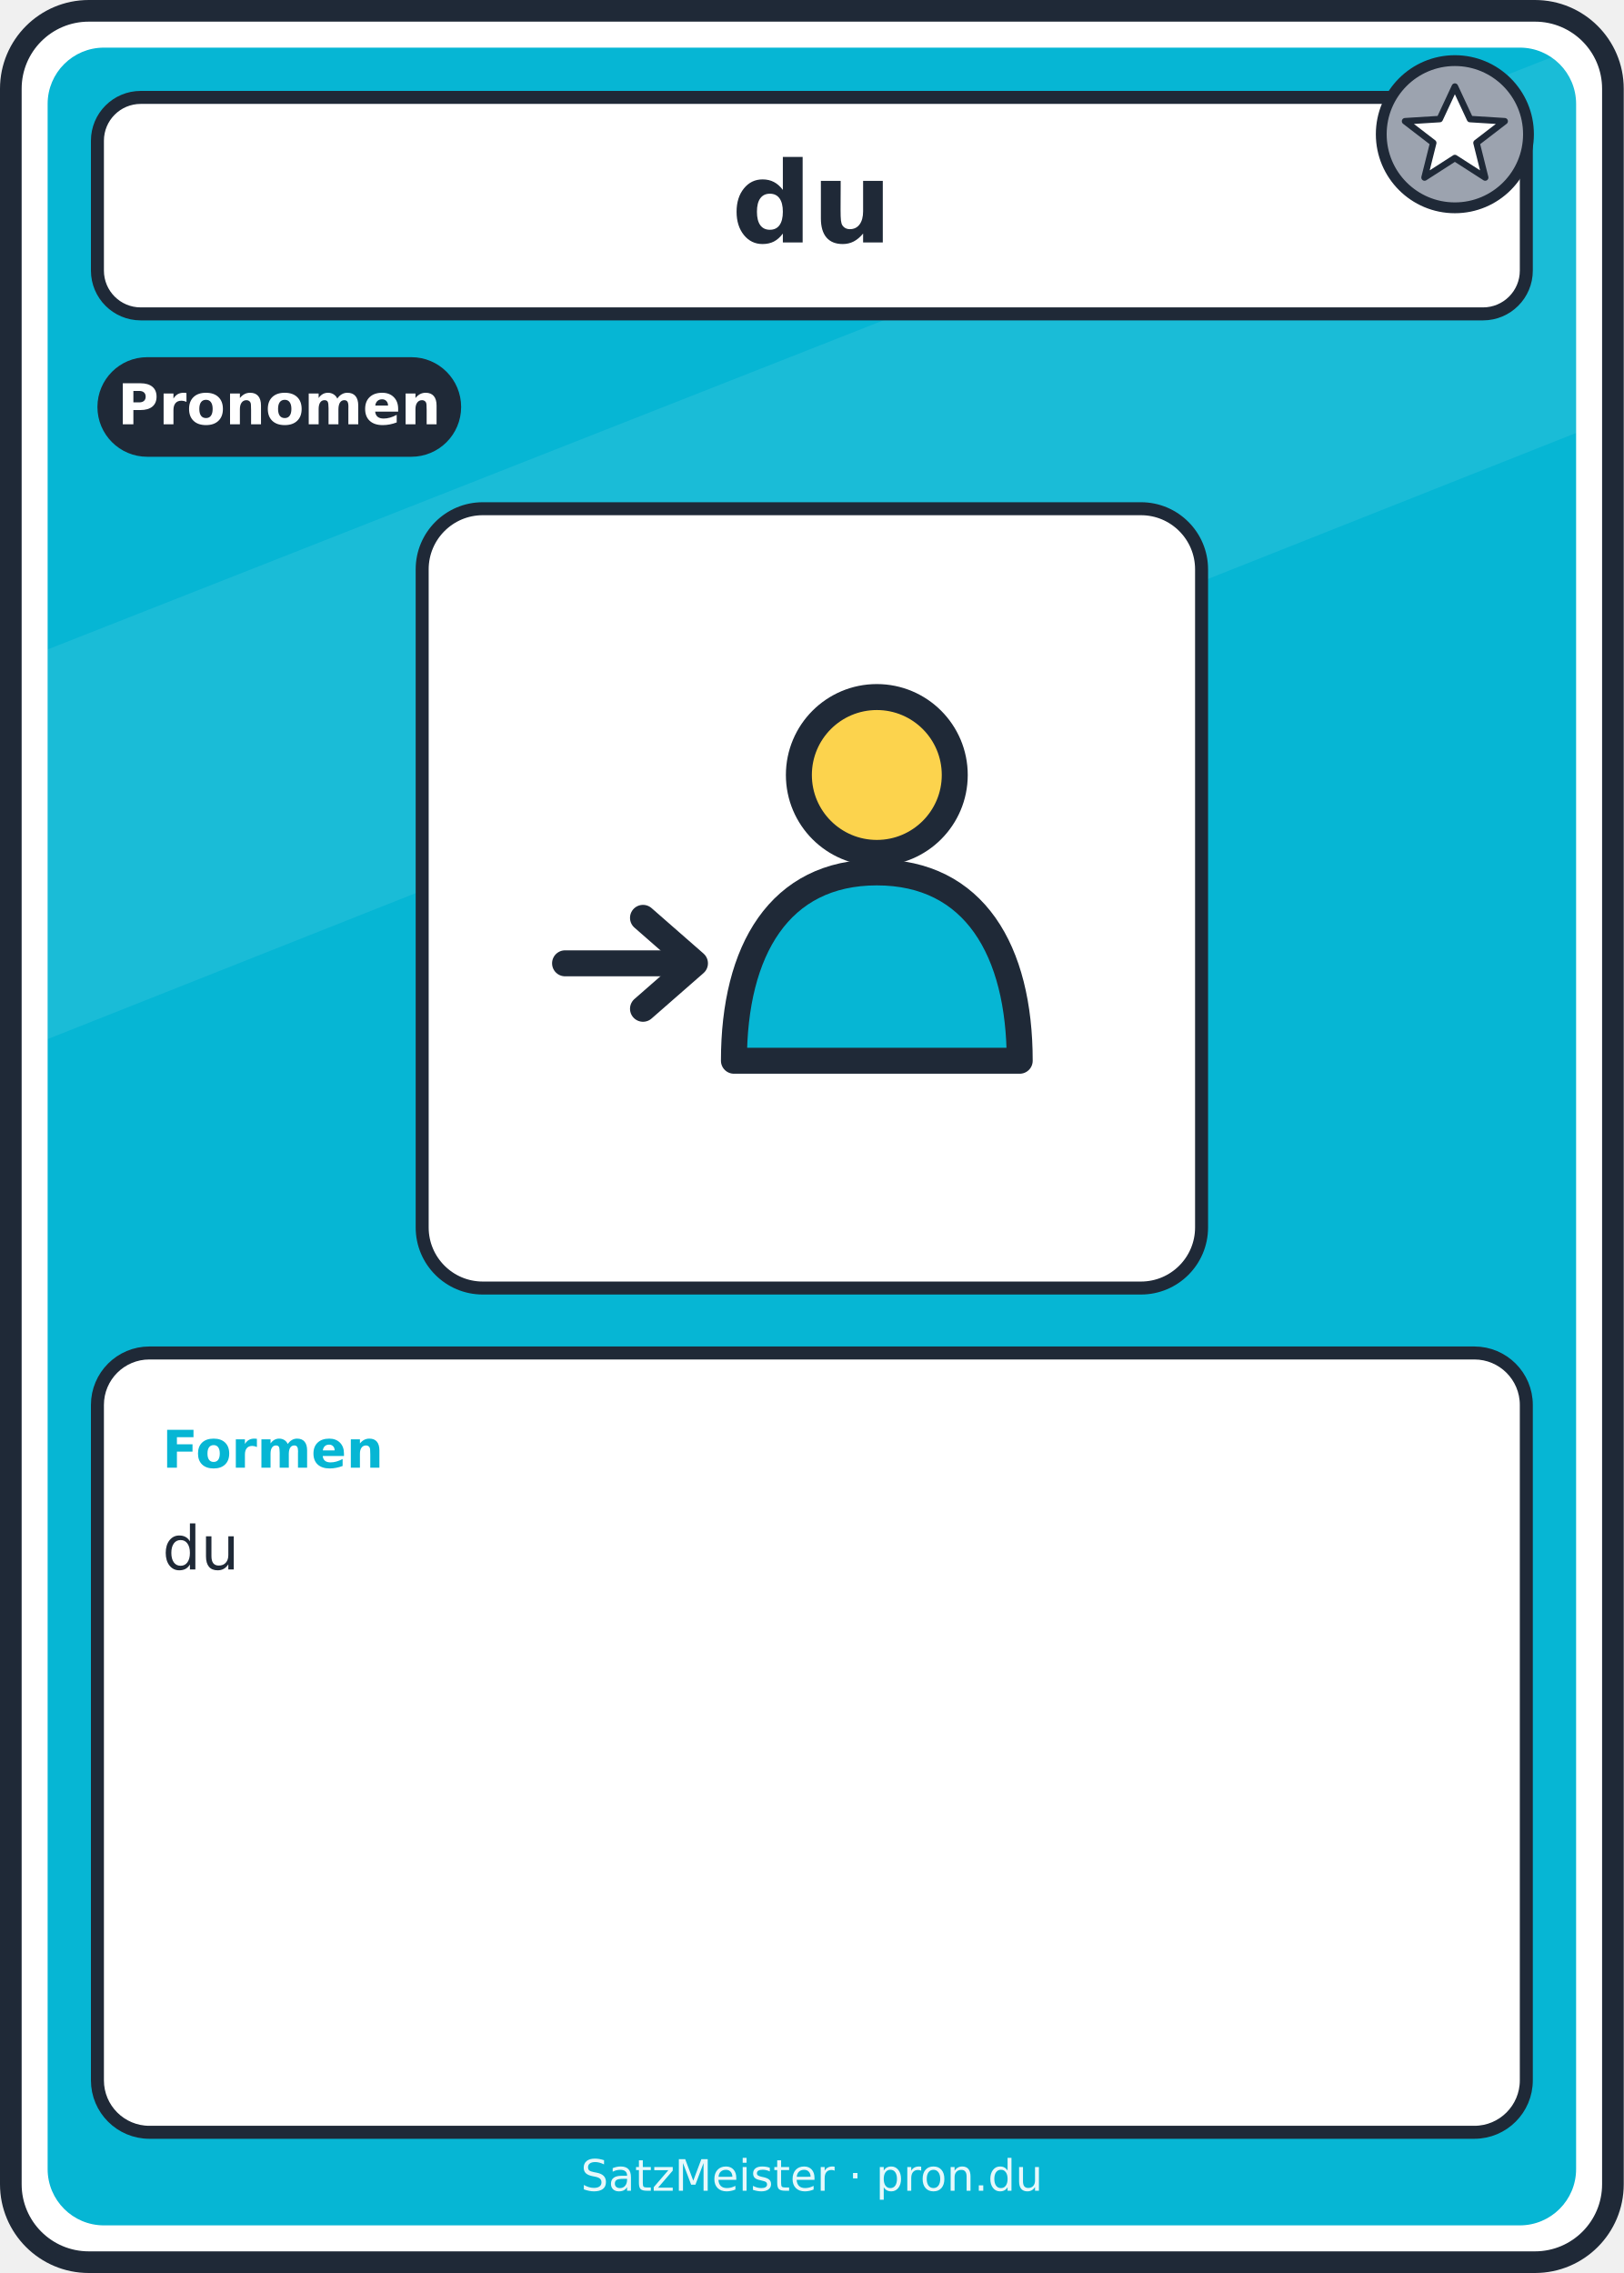
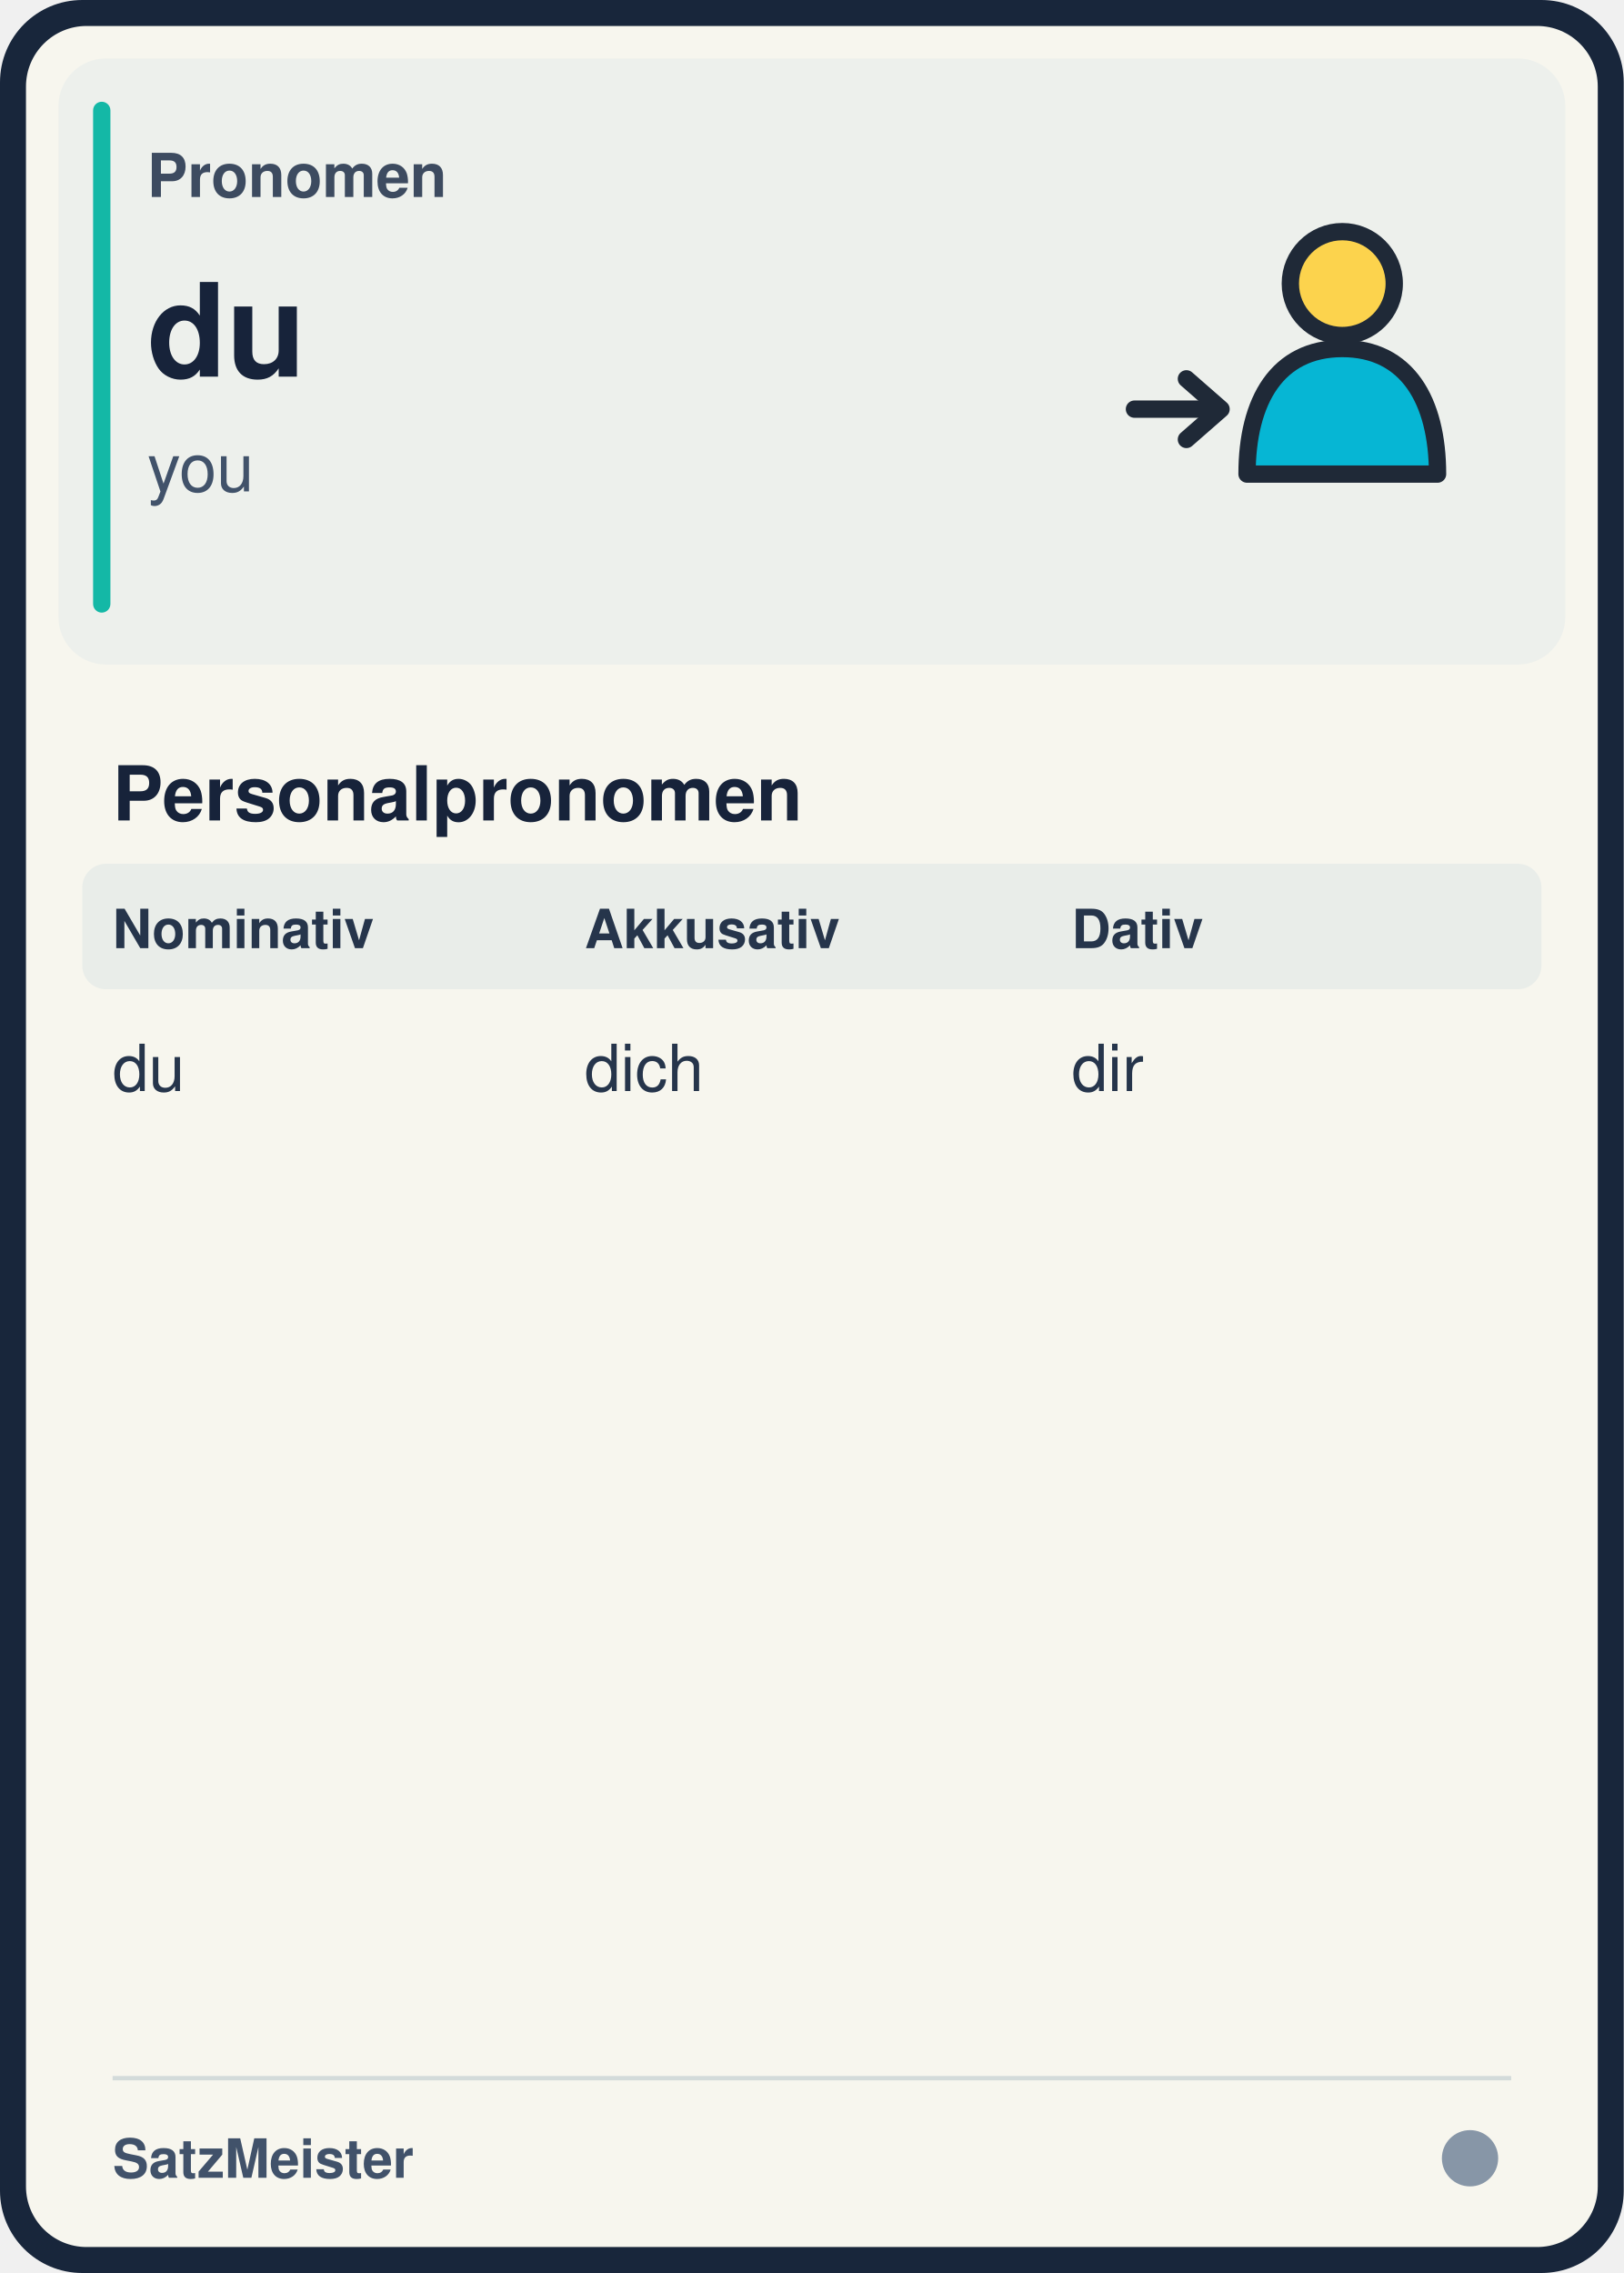
<svg xmlns="http://www.w3.org/2000/svg" viewBox="0 0 750 1050" width="750" height="1050">
-   <g id="card-frame">
-     <rect x="5" y="5" width="740" height="1040" rx="36" ry="36" fill="#ffffff" stroke="#1f2937" stroke-width="10" />
-   </g>
-   <g id="background">
-     <rect x="22" y="22" width="706" height="1006" rx="26" ry="26" fill="#06b6d4" />
-     <path d="M22 300 L728 22 L728 200 L22 480 Z" fill="#ffffff" opacity="0.08" />
-   </g>
-   <g id="name-banner">
-     <rect x="45" y="45" width="660" height="100" rx="20" ry="20" fill="#ffffff" stroke="#1f2937" stroke-width="6" />
-     <text x="375" y="112" text-anchor="middle" font-family="DejaVu Sans, Helvetica, Arial, sans-serif" font-size="52" font-weight="bold" fill="#1f2937">du</text>
-   </g>
-   <g id="rarity-star">
-     <circle cx="672" cy="62" r="34" fill="#9ca3af" stroke="#1f2937" stroke-width="5" />
-     <path d="M672 40 L679 55 L695 56 L682 66 L686 82 L672 73 L658 82 L662 66 L649 56 L665 55 Z" fill="#ffffff" stroke="#1f2937" stroke-width="3" stroke-linejoin="round" />
-   </g>
-   <g id="type-badge">
-     <rect x="45" y="165" width="168" height="46" rx="23" ry="23" fill="#1f2937" />
-     <text x="129" y="196" text-anchor="middle" font-family="DejaVu Sans, Helvetica, Arial, sans-serif" font-size="26" font-weight="bold" fill="#ffffff">Pronomen</text>
-   </g>
-   <g id="icon-area">
-     <rect x="195" y="235" width="360" height="360" rx="28" ry="28" fill="#ffffff" stroke="#1f2937" stroke-width="6" />
-     <g id="icon" transform="translate(225 265) scale(1.5)" fill="none" stroke="#1f2937" stroke-width="8" stroke-linecap="round" stroke-linejoin="round">
+   <rect id="card-frame" width="750" height="1050" rx="38" fill="#18263b" />
+   <rect x="12" y="12" width="726" height="1026" rx="28" fill="#f7f6ee" />
+   <g id="card-heading" font-family="Helvetica, Arial, sans-serif">
+     <rect x="27" y="27" width="696" height="280" rx="22" fill="#edf0ec" />
+     <rect x="43" y="47" width="8" height="236" rx="4" fill="#14b8a6" />
+     <text x="68" y="91" font-size="28" font-weight="bold" fill="#3d4b60">Pronomen</text>
+     <text x="68" y="174" font-size="60" font-weight="bold" fill="#17233a">du</text>
+     <text x="68" y="227" font-size="31" fill="#41526a">you</text>
+     <g id="icon" transform="translate(500 69)" fill="none" stroke="#1f2937" stroke-width="8" stroke-linecap="round" stroke-linejoin="round">
      <circle cx="120" cy="62" r="24" fill="#fcd34d" />
      <path d="M120 92 C90 92 76 116 76 150 L164 150 C164 116 150 92 120 92 Z" fill="#06b6d4" />
      <line x1="24" y1="120" x2="60" y2="120" />
      <polyline points="48,106 64,120 48,134" />
    </g>
  </g>
-   <g id="text-area">
-     <rect x="45" y="625" width="660" height="360" rx="24" ry="24" fill="#ffffff" stroke="#1f2937" stroke-width="6" />
-     <text x="75" y="678" font-family="DejaVu Sans, Helvetica, Arial, sans-serif" font-size="24" font-weight="bold" fill="#06b6d4">Formen</text>
-     <text x="75" y="725" font-family="DejaVu Sans, Helvetica, Arial, sans-serif" font-size="28" fill="#1f2937">du</text>
+   <g id="grammar" font-family="Helvetica, Arial, sans-serif">
+     <text x="52" y="379" font-size="35" font-weight="bold" fill="#17233a">Personalpronomen</text>
+     <rect x="38" y="399" width="674" height="58" rx="11" fill="#e9ede9" />
+     <text x="52" y="438" font-size="25" font-weight="bold" fill="#26354b">Nominativ</text>
+     <text x="270" y="438" font-size="25" font-weight="bold" fill="#26354b">Akkusativ</text>
+     <text x="495" y="438" font-size="25" font-weight="bold" fill="#26354b">Dativ</text>
+     <text x="52" y="504" font-size="30" font-weight="normal" fill="#26354b">du</text>
+     <text x="270" y="504" font-size="30" font-weight="normal" fill="#26354b">dich</text>
+     <text x="495" y="504" font-size="30" font-weight="normal" fill="#26354b">dir</text>
  </g>
-   <g id="footer-strip">
-     <text x="375" y="1012" text-anchor="middle" font-family="DejaVu Sans, Helvetica, Arial, sans-serif" font-size="20" fill="#ffffff" opacity="0.9">SatzMeister · pron.du</text>
+   <path d="M52 960H698" stroke="#d3dbda" stroke-width="2" />
+   <g id="footer" font-family="Helvetica, Arial, sans-serif" font-size="25" fill="#41526a">
+     <text x="52" y="1006" font-weight="bold">SatzMeister</text>
+     <circle cx="679" cy="997" r="13" fill="#8796a7" />
  </g>
</svg>
